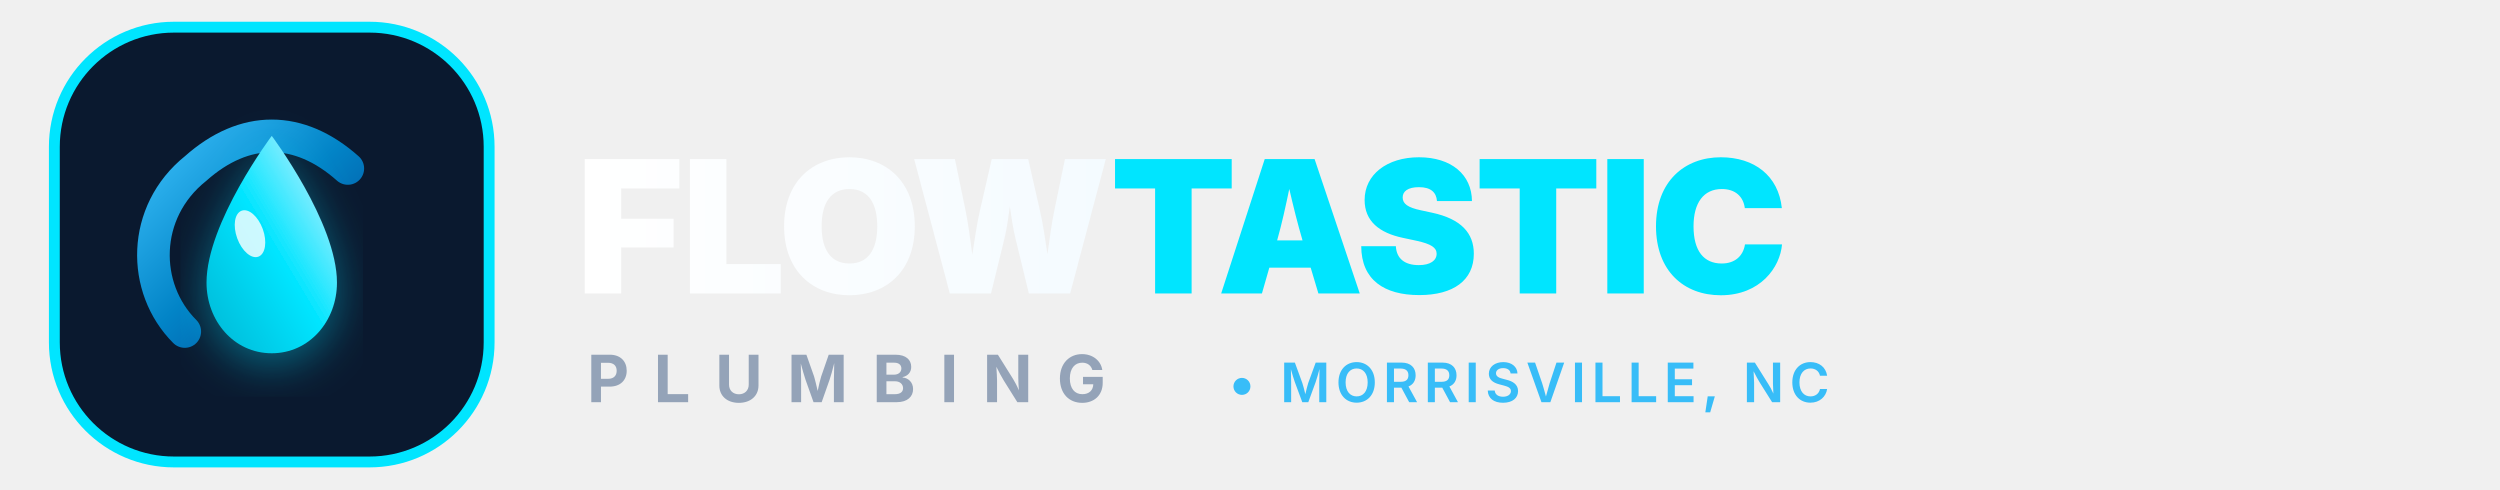
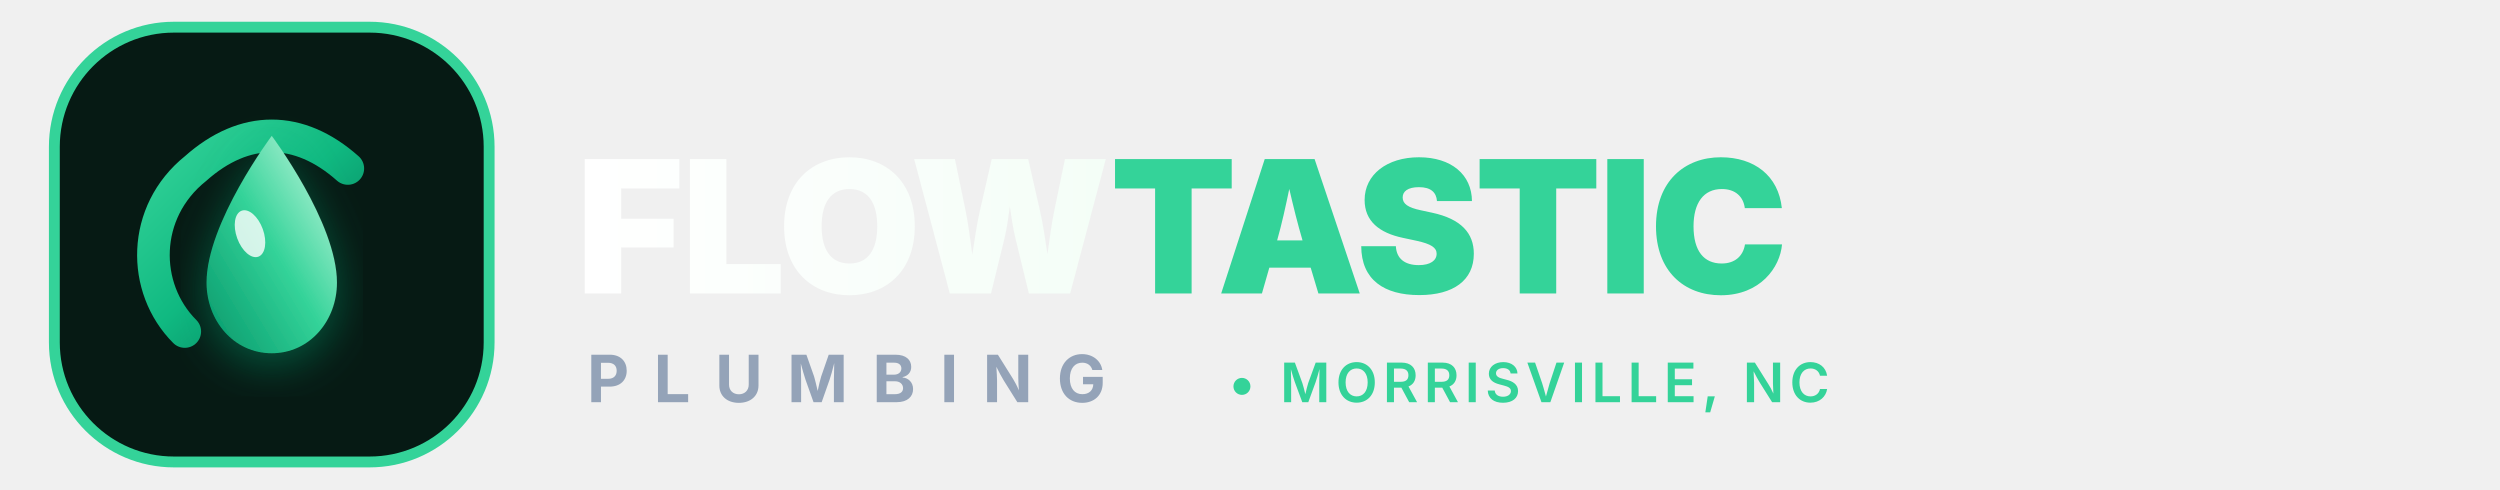
<svg xmlns="http://www.w3.org/2000/svg" viewBox="0 0 460 90" width="460" height="90">
  <defs>
    <linearGradient id="dropGradLogo" x1="0%" y1="0%" x2="100%" y2="100%">
-       <stop offset="0%" stop-color="#38BDF8" />
-       <stop offset="50%" stop-color="#0284C7" />
-       <stop offset="100%" stop-color="#034694" />
+       <stop offset="0%" stop-color="#34D399" />
+       <stop offset="50%" stop-color="#10B981" />
+       <stop offset="100%" stop-color="#047857" />
    </linearGradient>
-     <linearGradient id="cyanLogo" x1="0%" y1="100%" x2="100%" y2="0%">
-       <stop offset="0%" stop-color="#06B6D4" />
-       <stop offset="50%" stop-color="#00E5FF" />
-       <stop offset="100%" stop-color="#E0F2FE" />
+     <linearGradient id="mintLogo" x1="0%" y1="100%" x2="100%" y2="0%">
+       <stop offset="0%" stop-color="#059669" />
+       <stop offset="50%" stop-color="#34D399" />
+       <stop offset="100%" stop-color="#D1FAE5" />
    </linearGradient>
    <linearGradient id="textGrad" x1="0%" y1="0%" x2="100%" y2="0%">
      <stop offset="0%" stop-color="#FFFFFF" />
-       <stop offset="60%" stop-color="#F0F9FF" />
-       <stop offset="100%" stop-color="#38BDF8" />
+       <stop offset="60%" stop-color="#F0FDF4" />
+       <stop offset="100%" stop-color="#34D399" />
    </linearGradient>
    <filter id="logoGlow" x="-20%" y="-20%" width="140%" height="140%">
-       <feDropShadow dx="0" dy="2" stdDeviation="4" flood-color="#00E5FF" flood-opacity="0.4" />
+       <feDropShadow dx="0" dy="2" stdDeviation="4" flood-color="#10B981" flood-opacity="0.4" />
    </filter>
  </defs>
  <g transform="translate(10, 5)">
-     <rect x="0" y="0" width="80" height="80" rx="22" fill="#0A192F" stroke="#00E5FF" stroke-width="2" />
+     <rect x="0" y="0" width="80" height="80" rx="22" fill="#061A14" stroke="#34D399" stroke-width="2" />
    <path d="M 24,56 C 16,48 16,34 26,26 C 35,18 45,18 54,26" fill="none" stroke="url(#dropGradLogo)" stroke-width="6" stroke-linecap="round" />
-     <path d="M 40,20 C 40,20 28,36 28,47 C 28,54 33,60 40,60 C 47,60 52,54 52,47 C 52,36 40,20 40,20 Z" fill="url(#cyanLogo)" filter="url(#logoGlow)" />
+     <path d="M 40,20 C 40,20 28,36 28,47 C 28,54 33,60 40,60 C 47,60 52,54 52,47 C 52,36 40,20 40,20 Z" fill="url(#mintLogo)" filter="url(#logoGlow)" />
    <ellipse cx="36" cy="38" rx="2.5" ry="4.5" transform="rotate(-20 36 38)" fill="#FFFFFF" opacity="0.8" />
  </g>
  <g transform="translate(106, 22)">
    <text x="0" y="32" font-family="'Plus Jakarta Sans', 'Inter', -apple-system, sans-serif" font-weight="900" font-size="34" letter-spacing="-0.5" fill="url(#textGrad)">
-       FLOW<tspan fill="#00E5FF">TASTIC</tspan>
+       FLOW<tspan fill="#34D399">TASTIC</tspan>
    </text>
    <text x="2" y="52" font-family="'Plus Jakarta Sans', 'Inter', -apple-system, sans-serif" font-weight="700" font-size="12" letter-spacing="4.5" fill="#94A3B8">
      PLUMBING
    </text>
-     <text x="120" y="52" font-family="'Plus Jakarta Sans', 'Inter', -apple-system, sans-serif" font-weight="600" font-size="10" letter-spacing="1" fill="#38BDF8">
+     <text x="120" y="52" font-family="'Plus Jakarta Sans', 'Inter', -apple-system, sans-serif" font-weight="600" font-size="10" letter-spacing="1" fill="#34D399">
      • MORRISVILLE, NC
    </text>
  </g>
</svg>
